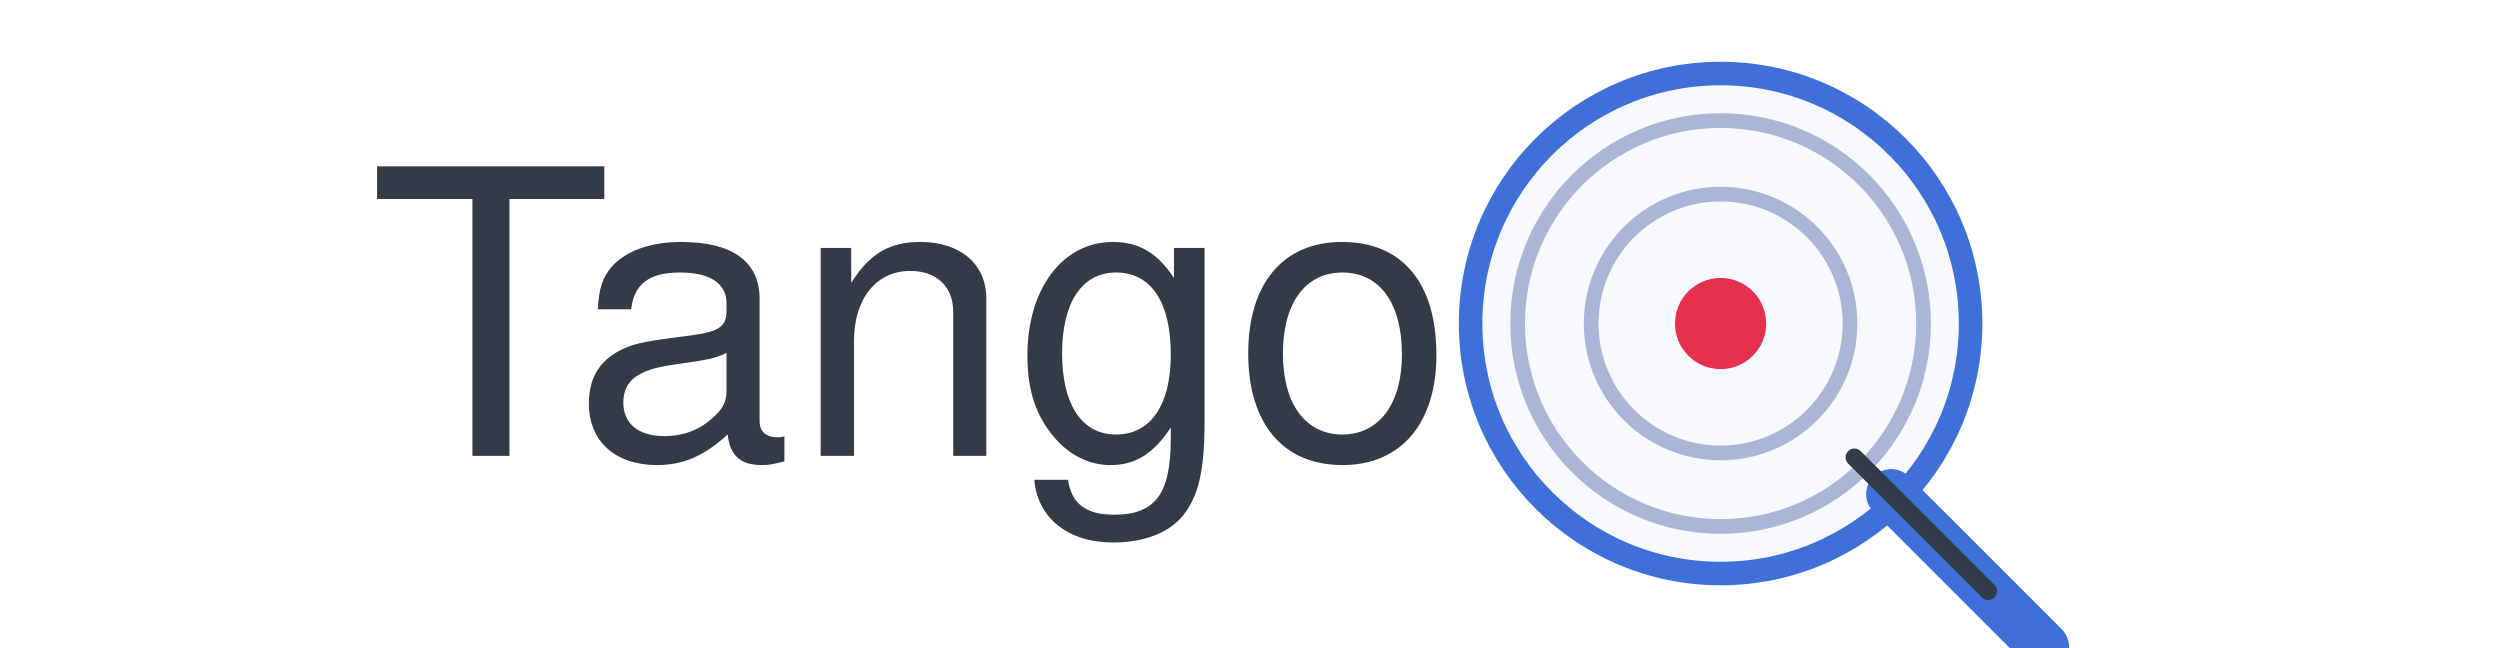
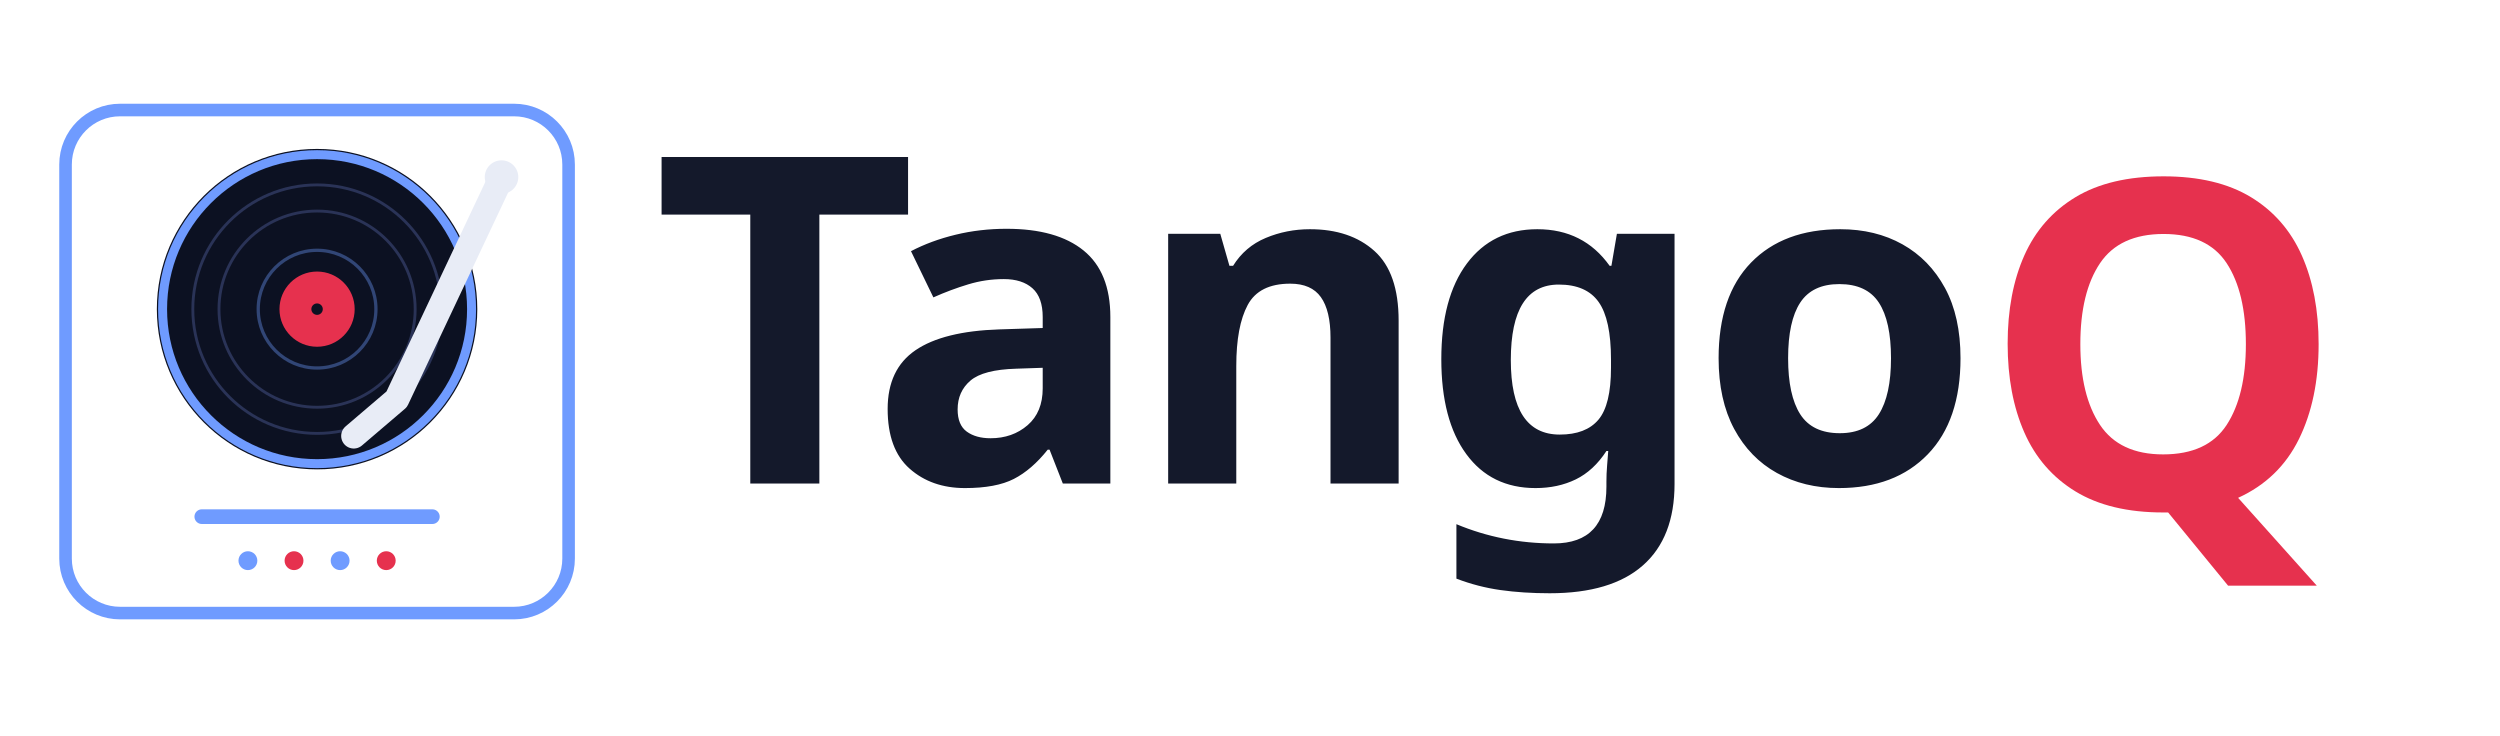
- <svg xmlns="http://www.w3.org/2000/svg" viewBox="0 0 170 44" width="170" height="44" role="img" aria-label="TangoQ">
-   <text x="62" y="31" text-anchor="middle" font-family="Helvetica Neue, Helvetica, Arial, sans-serif" font-size="27" letter-spacing="0">
-     <tspan fill="#333a48" font-weight="300">Tango</tspan>
+ <svg xmlns="http://www.w3.org/2000/svg" xmlns:xlink="http://www.w3.org/1999/xlink" viewBox="0 0 820 240" width="170" height="50" role="img" aria-label="TangoQ" color="#e8ecf6">
+   <defs>
+     <symbol id="vinylQ" viewBox="0 0 512 512">
+       <g transform="translate(256 206) scale(0.78) translate(-212 -212)">
+         <circle cx="212" cy="212" r="196" fill="#0c1122" />
+         <circle cx="212" cy="212" r="189" fill="none" stroke="#6f9bff" stroke-width="11" />
+         <circle cx="212" cy="212" r="152" fill="none" stroke="#2a3357" stroke-width="3.5" />
+         <circle cx="212" cy="212" r="120" fill="none" stroke="#2a3357" stroke-width="3.5" />
+         <circle cx="212" cy="212" r="72" fill="none" stroke="#6f9bff" stroke-width="4" opacity="0.38" />
+         <circle cx="212" cy="212" r="46" fill="#e6314e" />
+         <circle cx="212" cy="212" r="7" fill="#0c1122" />
+       </g>
+       <rect x="16" y="16" width="480" height="480" rx="52" fill="none" stroke="#6f9bff" stroke-width="12" />
+       <circle cx="432" cy="80" r="16" fill="#e8ecf6" />
+       <polyline points="432,80 332,292 291,327" fill="none" stroke="#e8ecf6" stroke-width="24" stroke-linecap="round" stroke-linejoin="round" />
+       <line x1="146" y1="404" x2="366" y2="404" stroke="#6f9bff" stroke-width="14" stroke-linecap="round" />
+       <circle cx="190" cy="446" r="9" fill="#6f9bff" />
+       <circle cx="234" cy="446" r="9" fill="#e6314e" />
+       <circle cx="278" cy="446" r="9" fill="#6f9bff" />
+       <circle cx="322" cy="446" r="9" fill="#e6314e" />
+     </symbol>
+   </defs>
+   <use xlink:href="#vinylQ" x="16" y="30" width="176" height="176" />
+   <text x="214" y="158" font-family="'Montserrat','Segoe UI',sans-serif" font-weight="600" font-size="150" letter-spacing="-4" fill="#14192b">Tango<tspan fill="#e6314e" dy="8">Q</tspan>
  </text>
-   <g transform="translate(117,22)">
-     <circle cx="0" cy="0" r="17" fill="#f7f9ff" />
-     <circle cx="0" cy="0" r="17" fill="none" stroke="#3f6fd8" stroke-width="1.6" />
-     <circle cx="0" cy="0" r="13.8" fill="none" stroke="#aab6d6" stroke-width="1" />
-     <circle cx="0" cy="0" r="8.8" fill="none" stroke="#aab6d6" stroke-width="1" />
-     <circle cx="0" cy="0" r="3.1" fill="#e6314e" />
-     <path d="M11.6 11.6 L22 22" fill="none" stroke="#3f6fd8" stroke-width="3.4" stroke-linecap="round" />
-     <path d="M9.1 9.1 L18.2 18.2" fill="none" stroke="#333a48" stroke-width="1.2" stroke-linecap="round" />
-   </g>
</svg>
